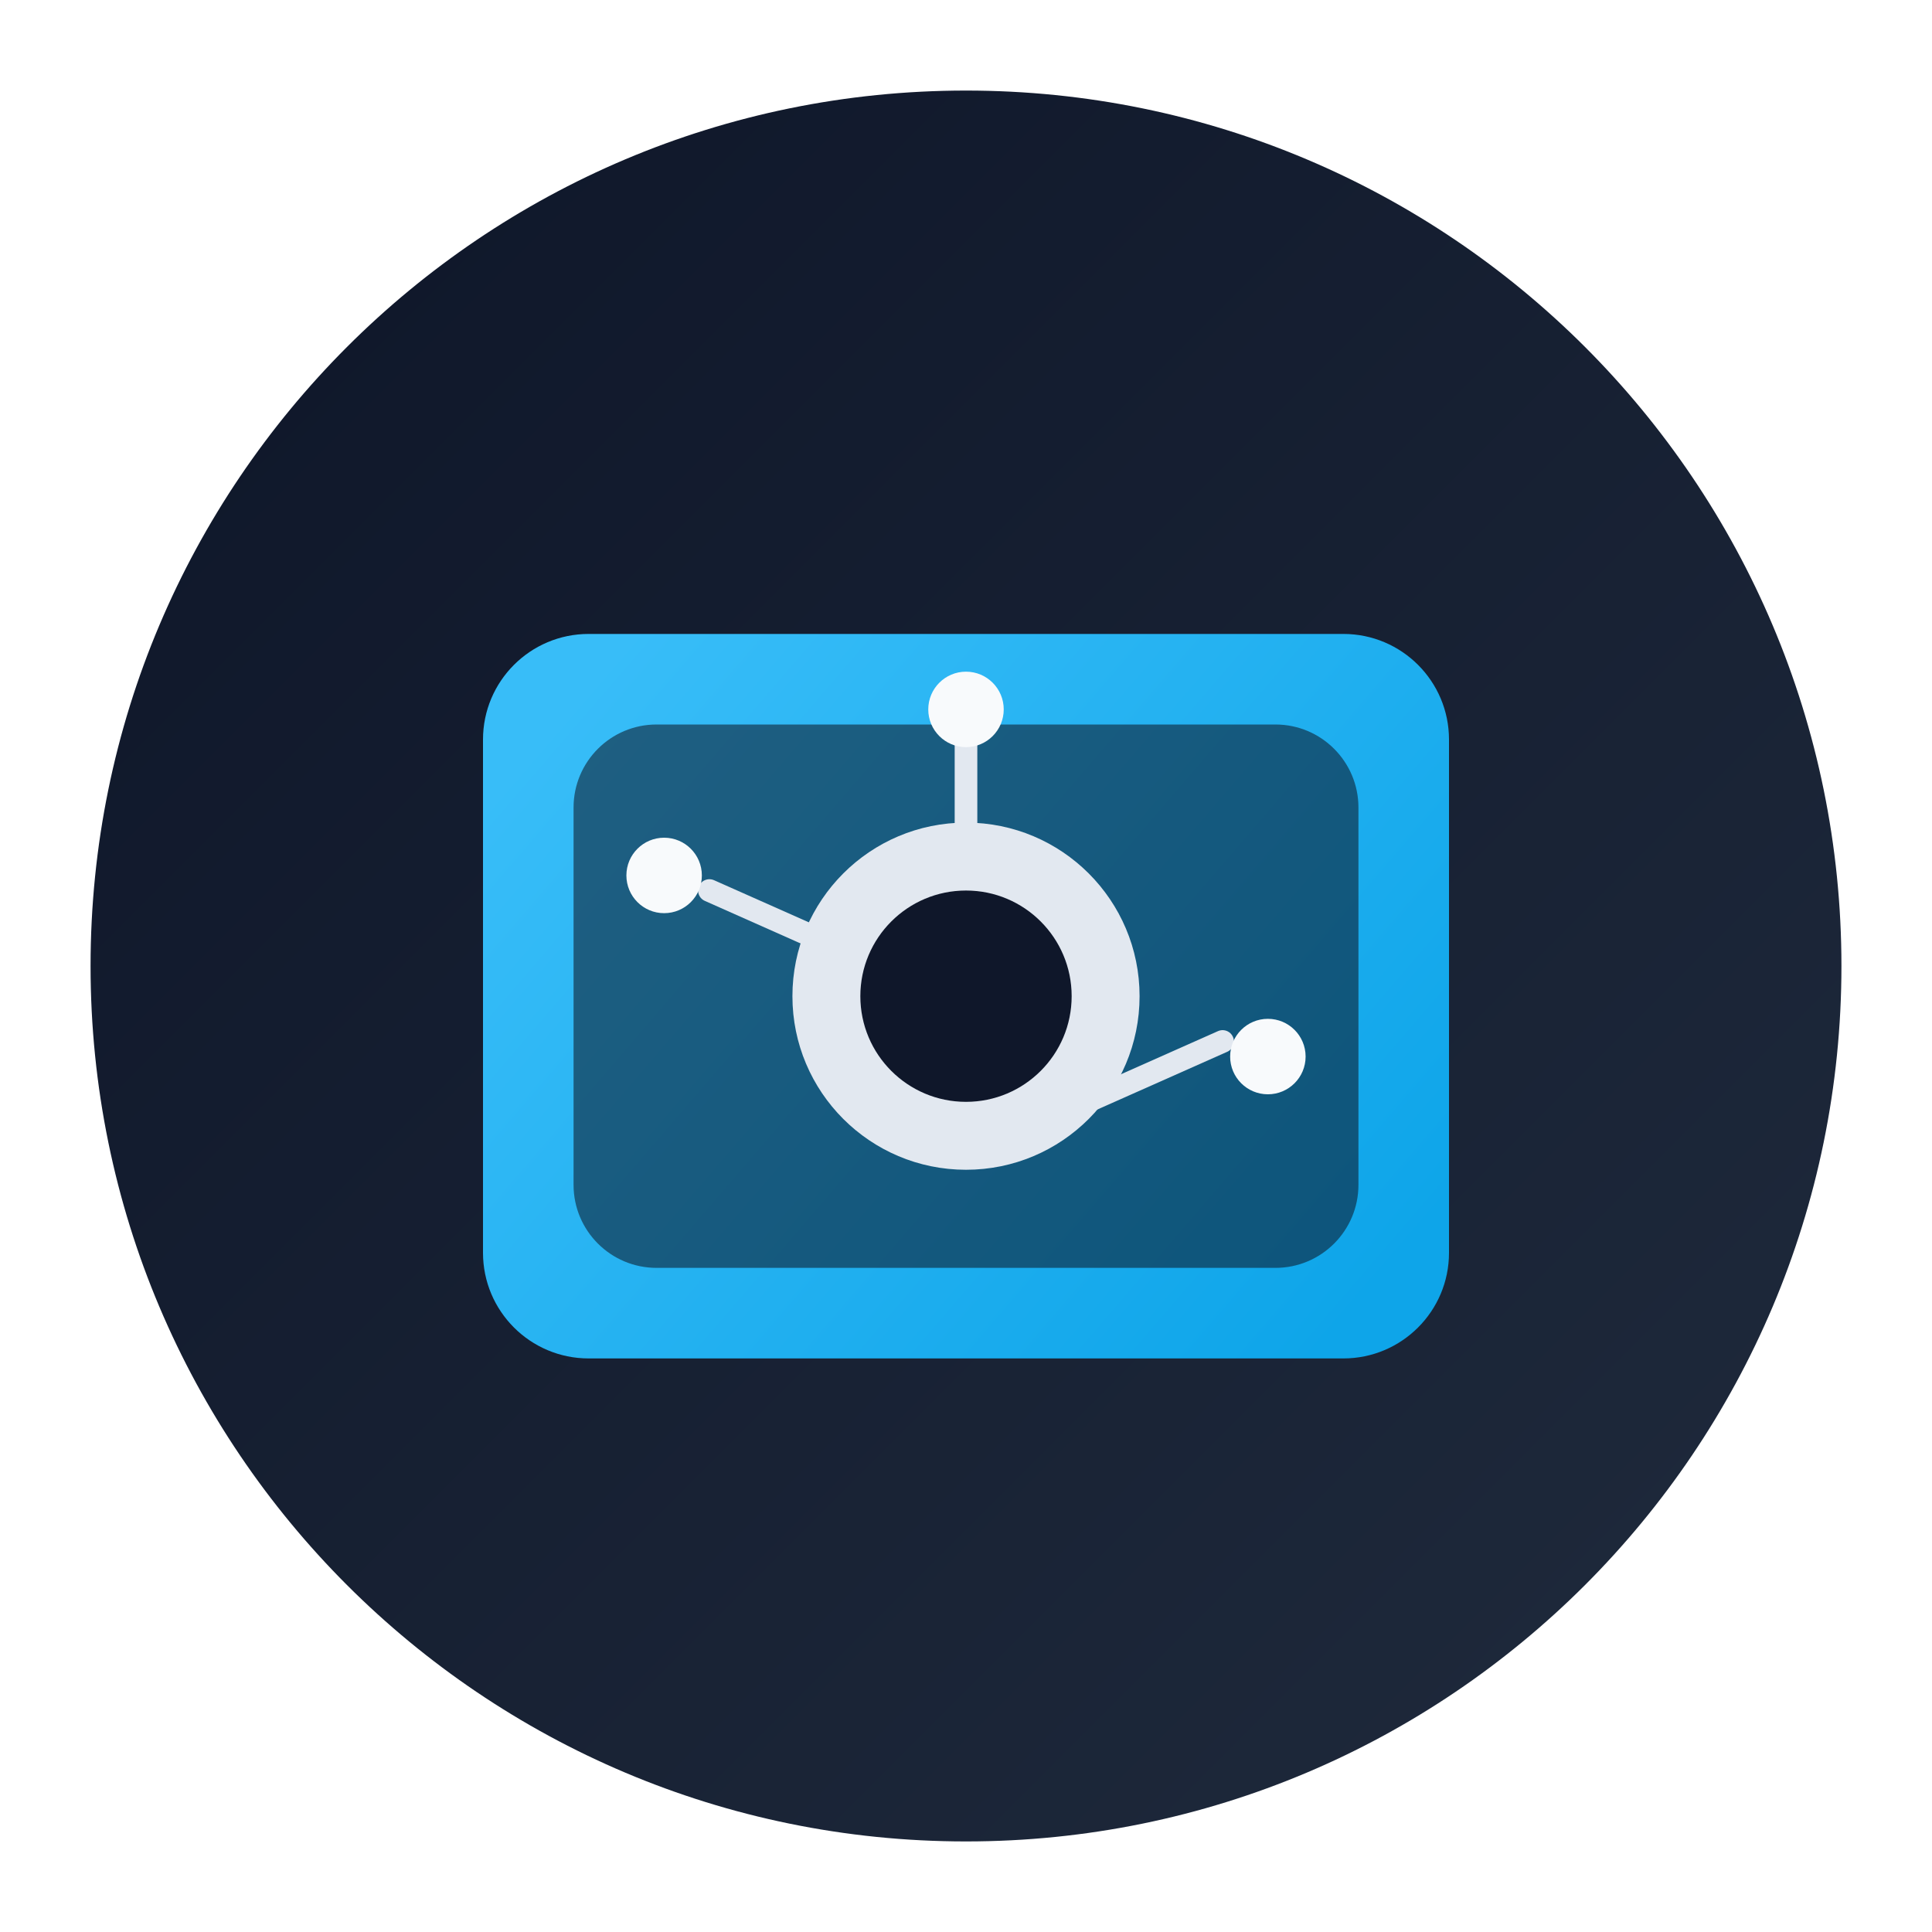
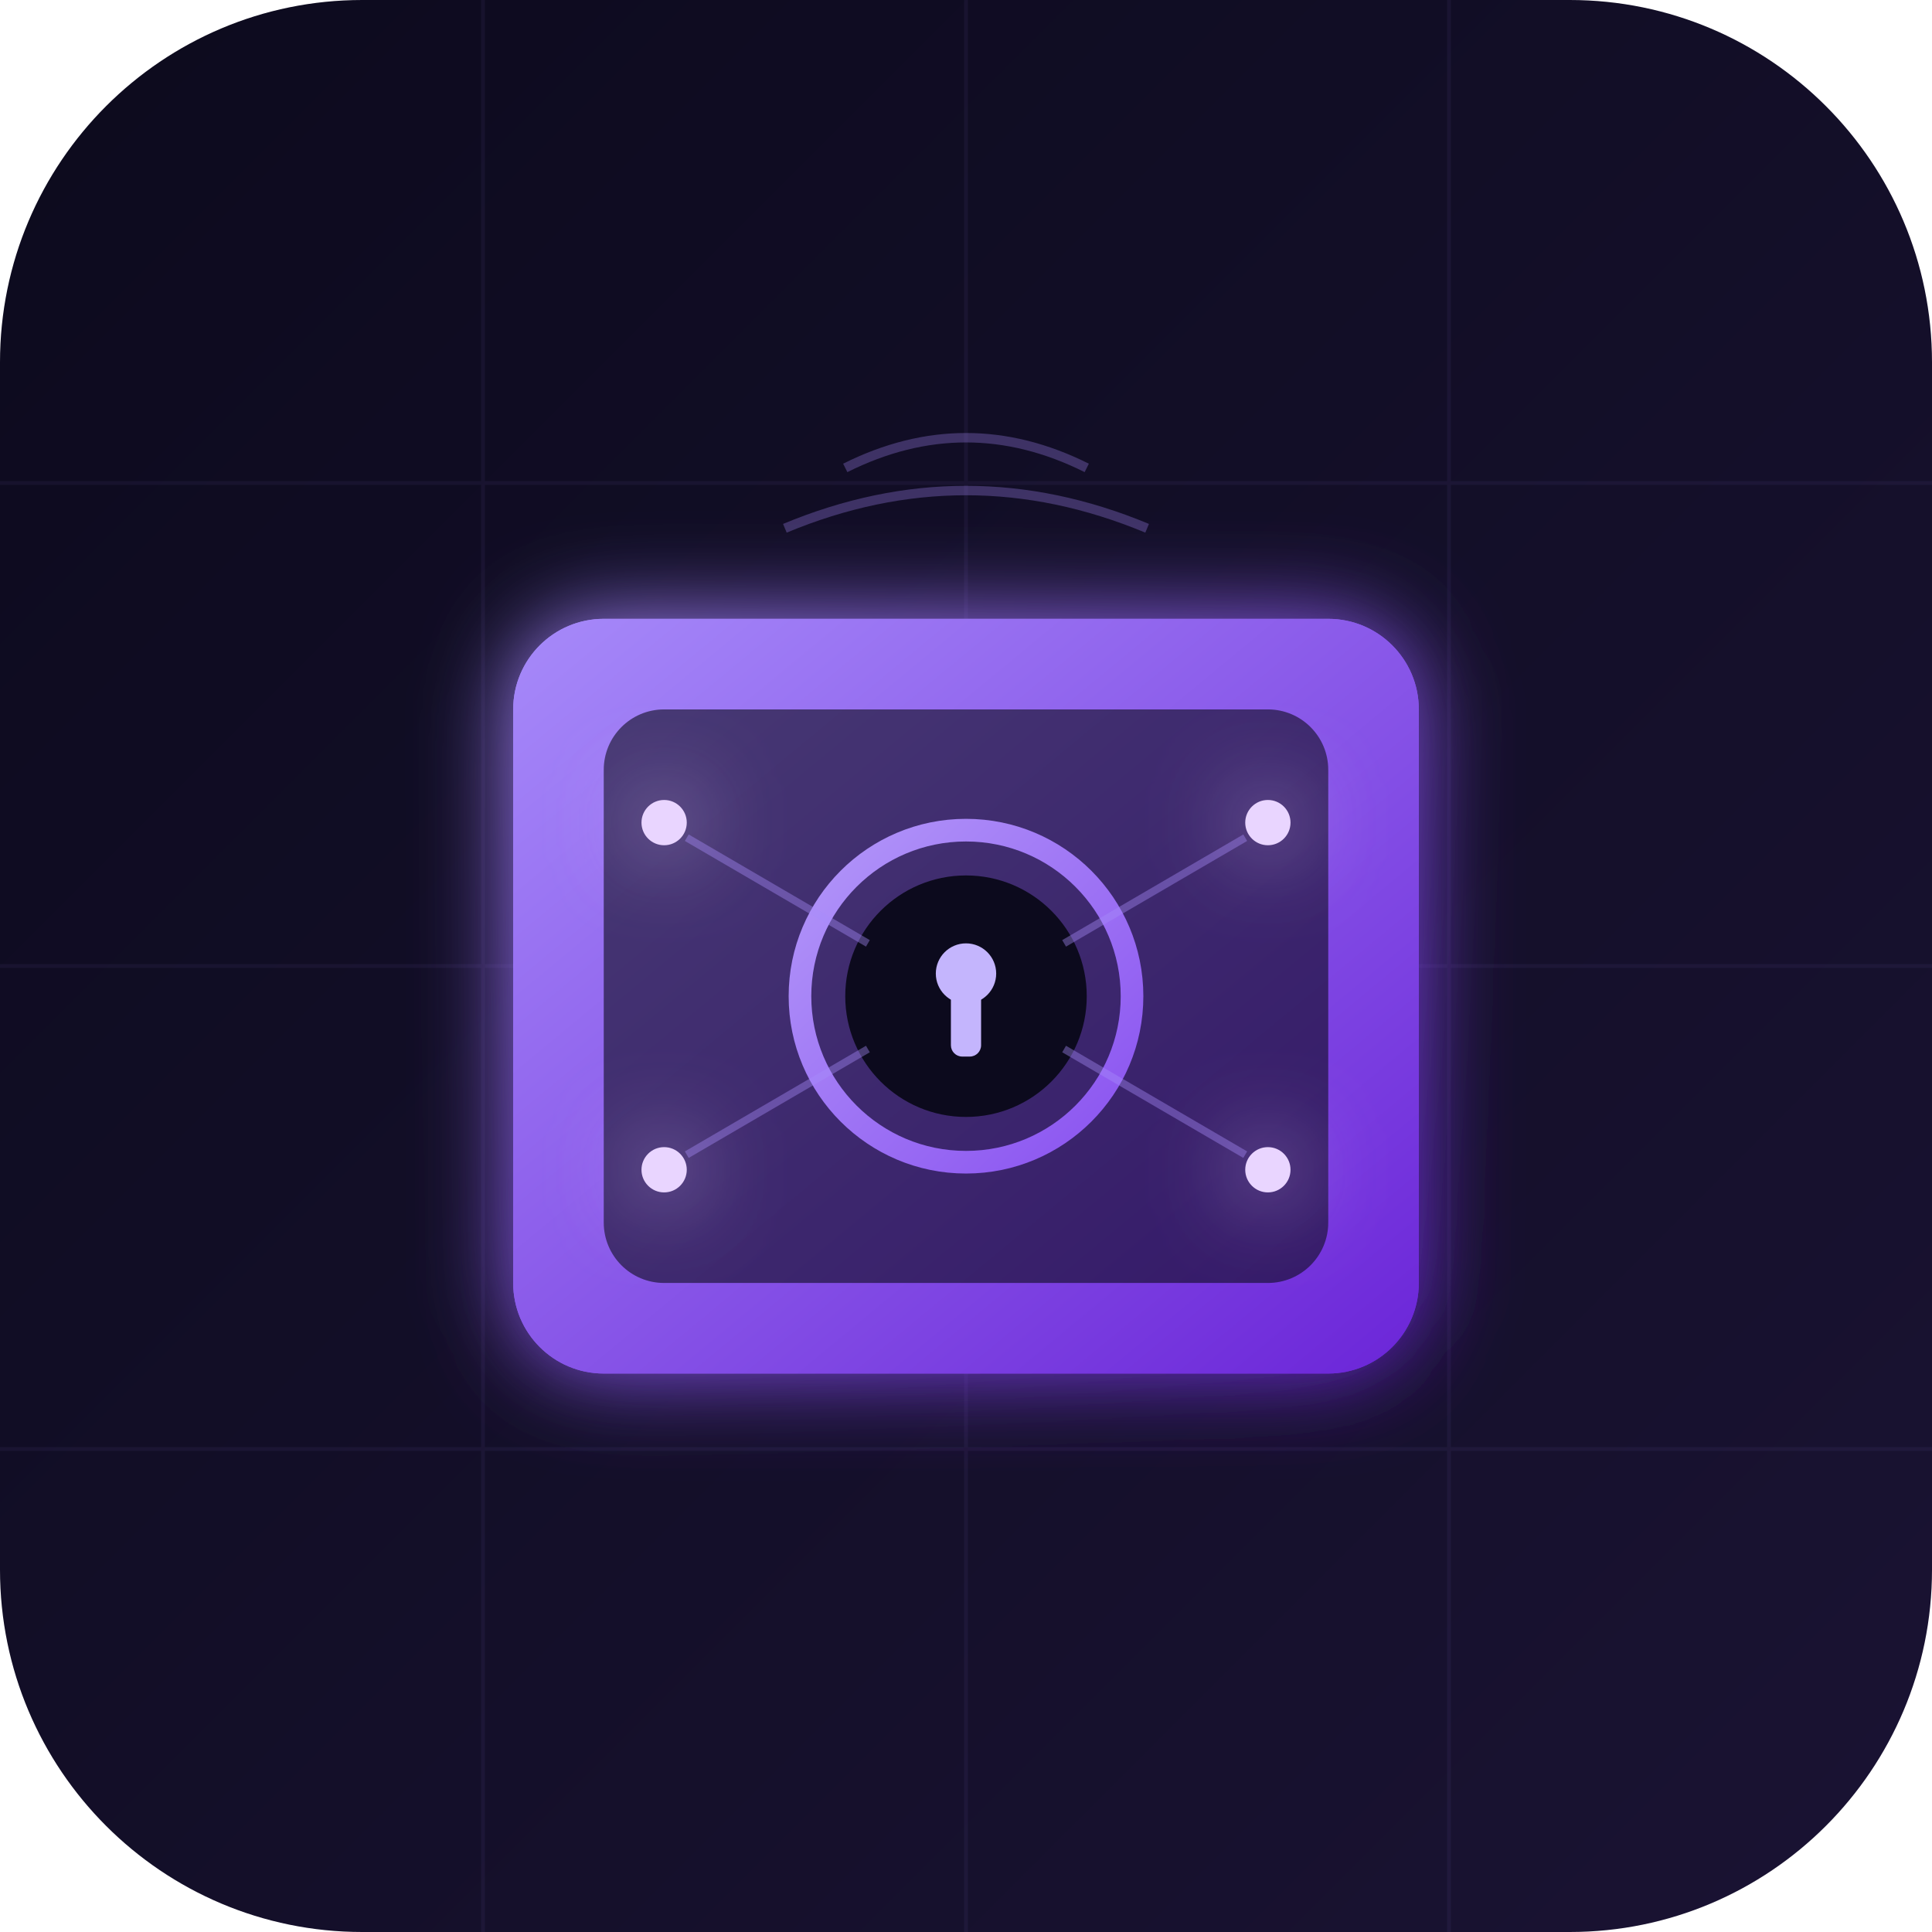
<svg xmlns="http://www.w3.org/2000/svg" width="512" height="512" viewBox="0 0 512 512" fill="none">
  <defs>
-     <linearGradient id="bg" x1="64" y1="64" x2="448" y2="448" gradientUnits="userSpaceOnUse">
-       <stop offset="0" stop-color="#0f172a" />
-       <stop offset="1" stop-color="#1e293b" />
+     <linearGradient id="bg" x1="0" y1="0" x2="512" y2="512" gradientUnits="userSpaceOnUse">
+       <stop offset="0" stop-color="#0c0a1d" />
+       <stop offset="1" stop-color="#1a1333" />
    </linearGradient>
-     <linearGradient id="vault" x1="156" y1="180" x2="356" y2="352" gradientUnits="userSpaceOnUse">
-       <stop offset="0" stop-color="#38bdf8" />
-       <stop offset="1" stop-color="#0ea5e9" />
+     <linearGradient id="glow" x1="160" y1="140" x2="352" y2="372" gradientUnits="userSpaceOnUse">
+       <stop offset="0" stop-color="#a78bfa" />
+       <stop offset="1" stop-color="#6d28d9" />
    </linearGradient>
+     <linearGradient id="ring" x1="180" y1="180" x2="332" y2="332" gradientUnits="userSpaceOnUse">
+       <stop offset="0" stop-color="#c4b5fd" />
+       <stop offset="1" stop-color="#7c3aed" />
+     </linearGradient>
+     <filter id="glow-filter" x="-50%" y="-50%" width="200%" height="200%">
+       <feGaussianBlur stdDeviation="12" result="blur" />
+       <feMerge>
+         <feMergeNode in="blur" />
+         <feMergeNode in="SourceGraphic" />
+       </feMerge>
+     </filter>
  </defs>
-   <circle cx="256" cy="256" r="232" fill="url(#bg)" />
-   <rect x="128" y="168" width="256" height="192" rx="28" fill="url(#vault)" />
-   <rect x="152" y="192" width="208" height="144" rx="22" fill="#0b1220" opacity="0.55" />
-   <circle cx="256" cy="264" r="46" fill="#e2e8f0" />
-   <circle cx="256" cy="264" r="28" fill="#0f172a" />
-   <path d="M188 236 L224 252" stroke="#e2e8f0" stroke-width="6" stroke-linecap="round" />
-   <path d="M324 276 L288 292" stroke="#e2e8f0" stroke-width="6" stroke-linecap="round" />
-   <circle cx="176" cy="232" r="10" fill="#f8fafc" />
-   <circle cx="336" cy="280" r="10" fill="#f8fafc" />
-   <path d="M256 196 L256 232" stroke="#e2e8f0" stroke-width="6" stroke-linecap="round" />
-   <circle cx="256" cy="188" r="10" fill="#f8fafc" />
+   <rect width="512" height="512" rx="96" fill="url(#bg)" />
+   <g opacity="0.06" stroke="#a78bfa" stroke-width="1">
+     <line x1="128" y1="0" x2="128" y2="512" />
+     <line x1="256" y1="0" x2="256" y2="512" />
+     <line x1="384" y1="0" x2="384" y2="512" />
+     <line x1="0" y1="128" x2="512" y2="128" />
+     <line x1="0" y1="256" x2="512" y2="256" />
+     <line x1="0" y1="384" x2="512" y2="384" />
+   </g>
+   <rect x="136" y="164" width="240" height="200" rx="24" fill="url(#glow)" filter="url(#glow-filter)" />
+   <rect x="136" y="164" width="240" height="200" rx="24" fill="url(#glow)" />
+   <rect x="160" y="188" width="192" height="152" rx="16" fill="#0c0a1d" opacity="0.6" />
+   <circle cx="256" cy="264" r="44" stroke="url(#ring)" stroke-width="6" fill="none" />
+   <circle cx="256" cy="264" r="32" fill="#0c0a1d" />
+   <circle cx="256" cy="258" r="8" fill="#c4b5fd" />
+   <rect x="252" y="262" width="8" height="18" rx="3" fill="#c4b5fd" />
+   <g filter="url(#glow-filter)">
+     <circle cx="176" cy="218" r="6" fill="#e9d5ff" />
+     <circle cx="336" cy="218" r="6" fill="#e9d5ff" />
+     <circle cx="176" cy="310" r="6" fill="#e9d5ff" />
+     <circle cx="336" cy="310" r="6" fill="#e9d5ff" />
+   </g>
+   <g stroke="#a78bfa" stroke-width="2" opacity="0.4">
+     <line x1="182" y1="222" x2="230" y2="250" />
+     <line x1="330" y1="222" x2="282" y2="250" />
+     <line x1="182" y1="306" x2="230" y2="278" />
+     <line x1="330" y1="306" x2="282" y2="278" />
+   </g>
+   <g stroke="#a78bfa" stroke-width="2.5" fill="none" opacity="0.3">
+     <path d="M208 140 Q256 120 304 140" />
+     <path d="M224 124 Q256 108 288 124" />
+   </g>
</svg>
